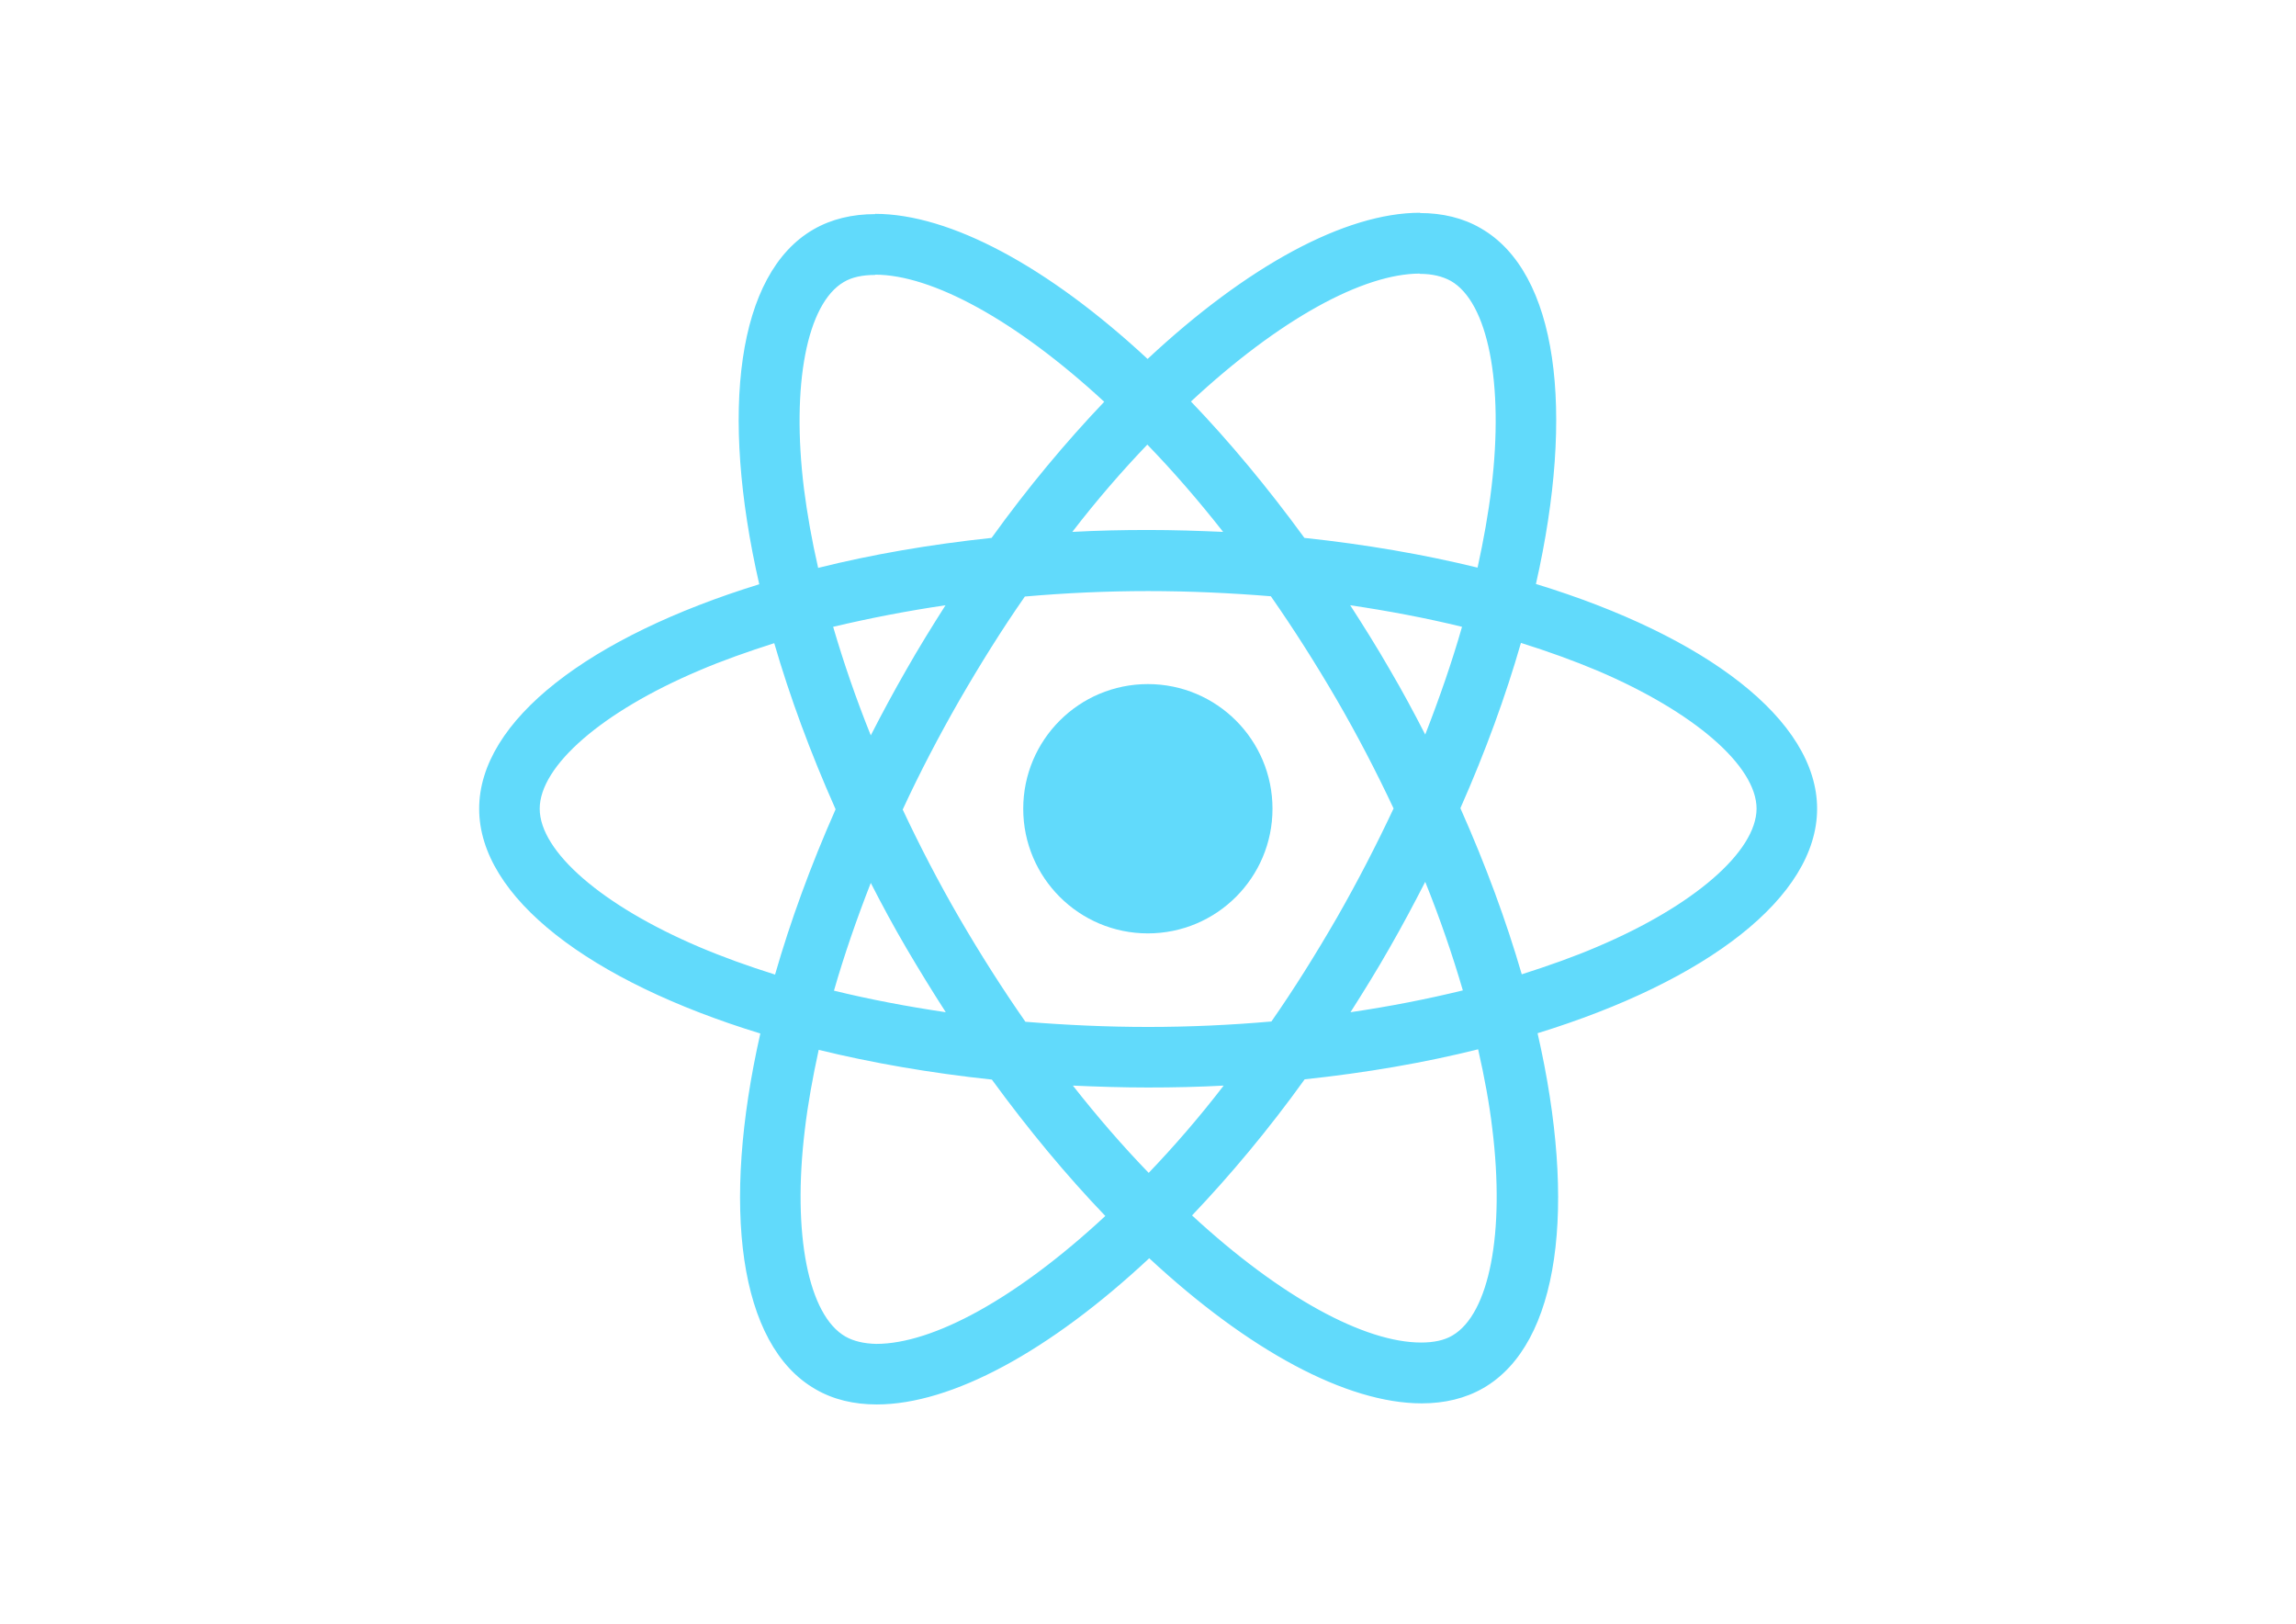
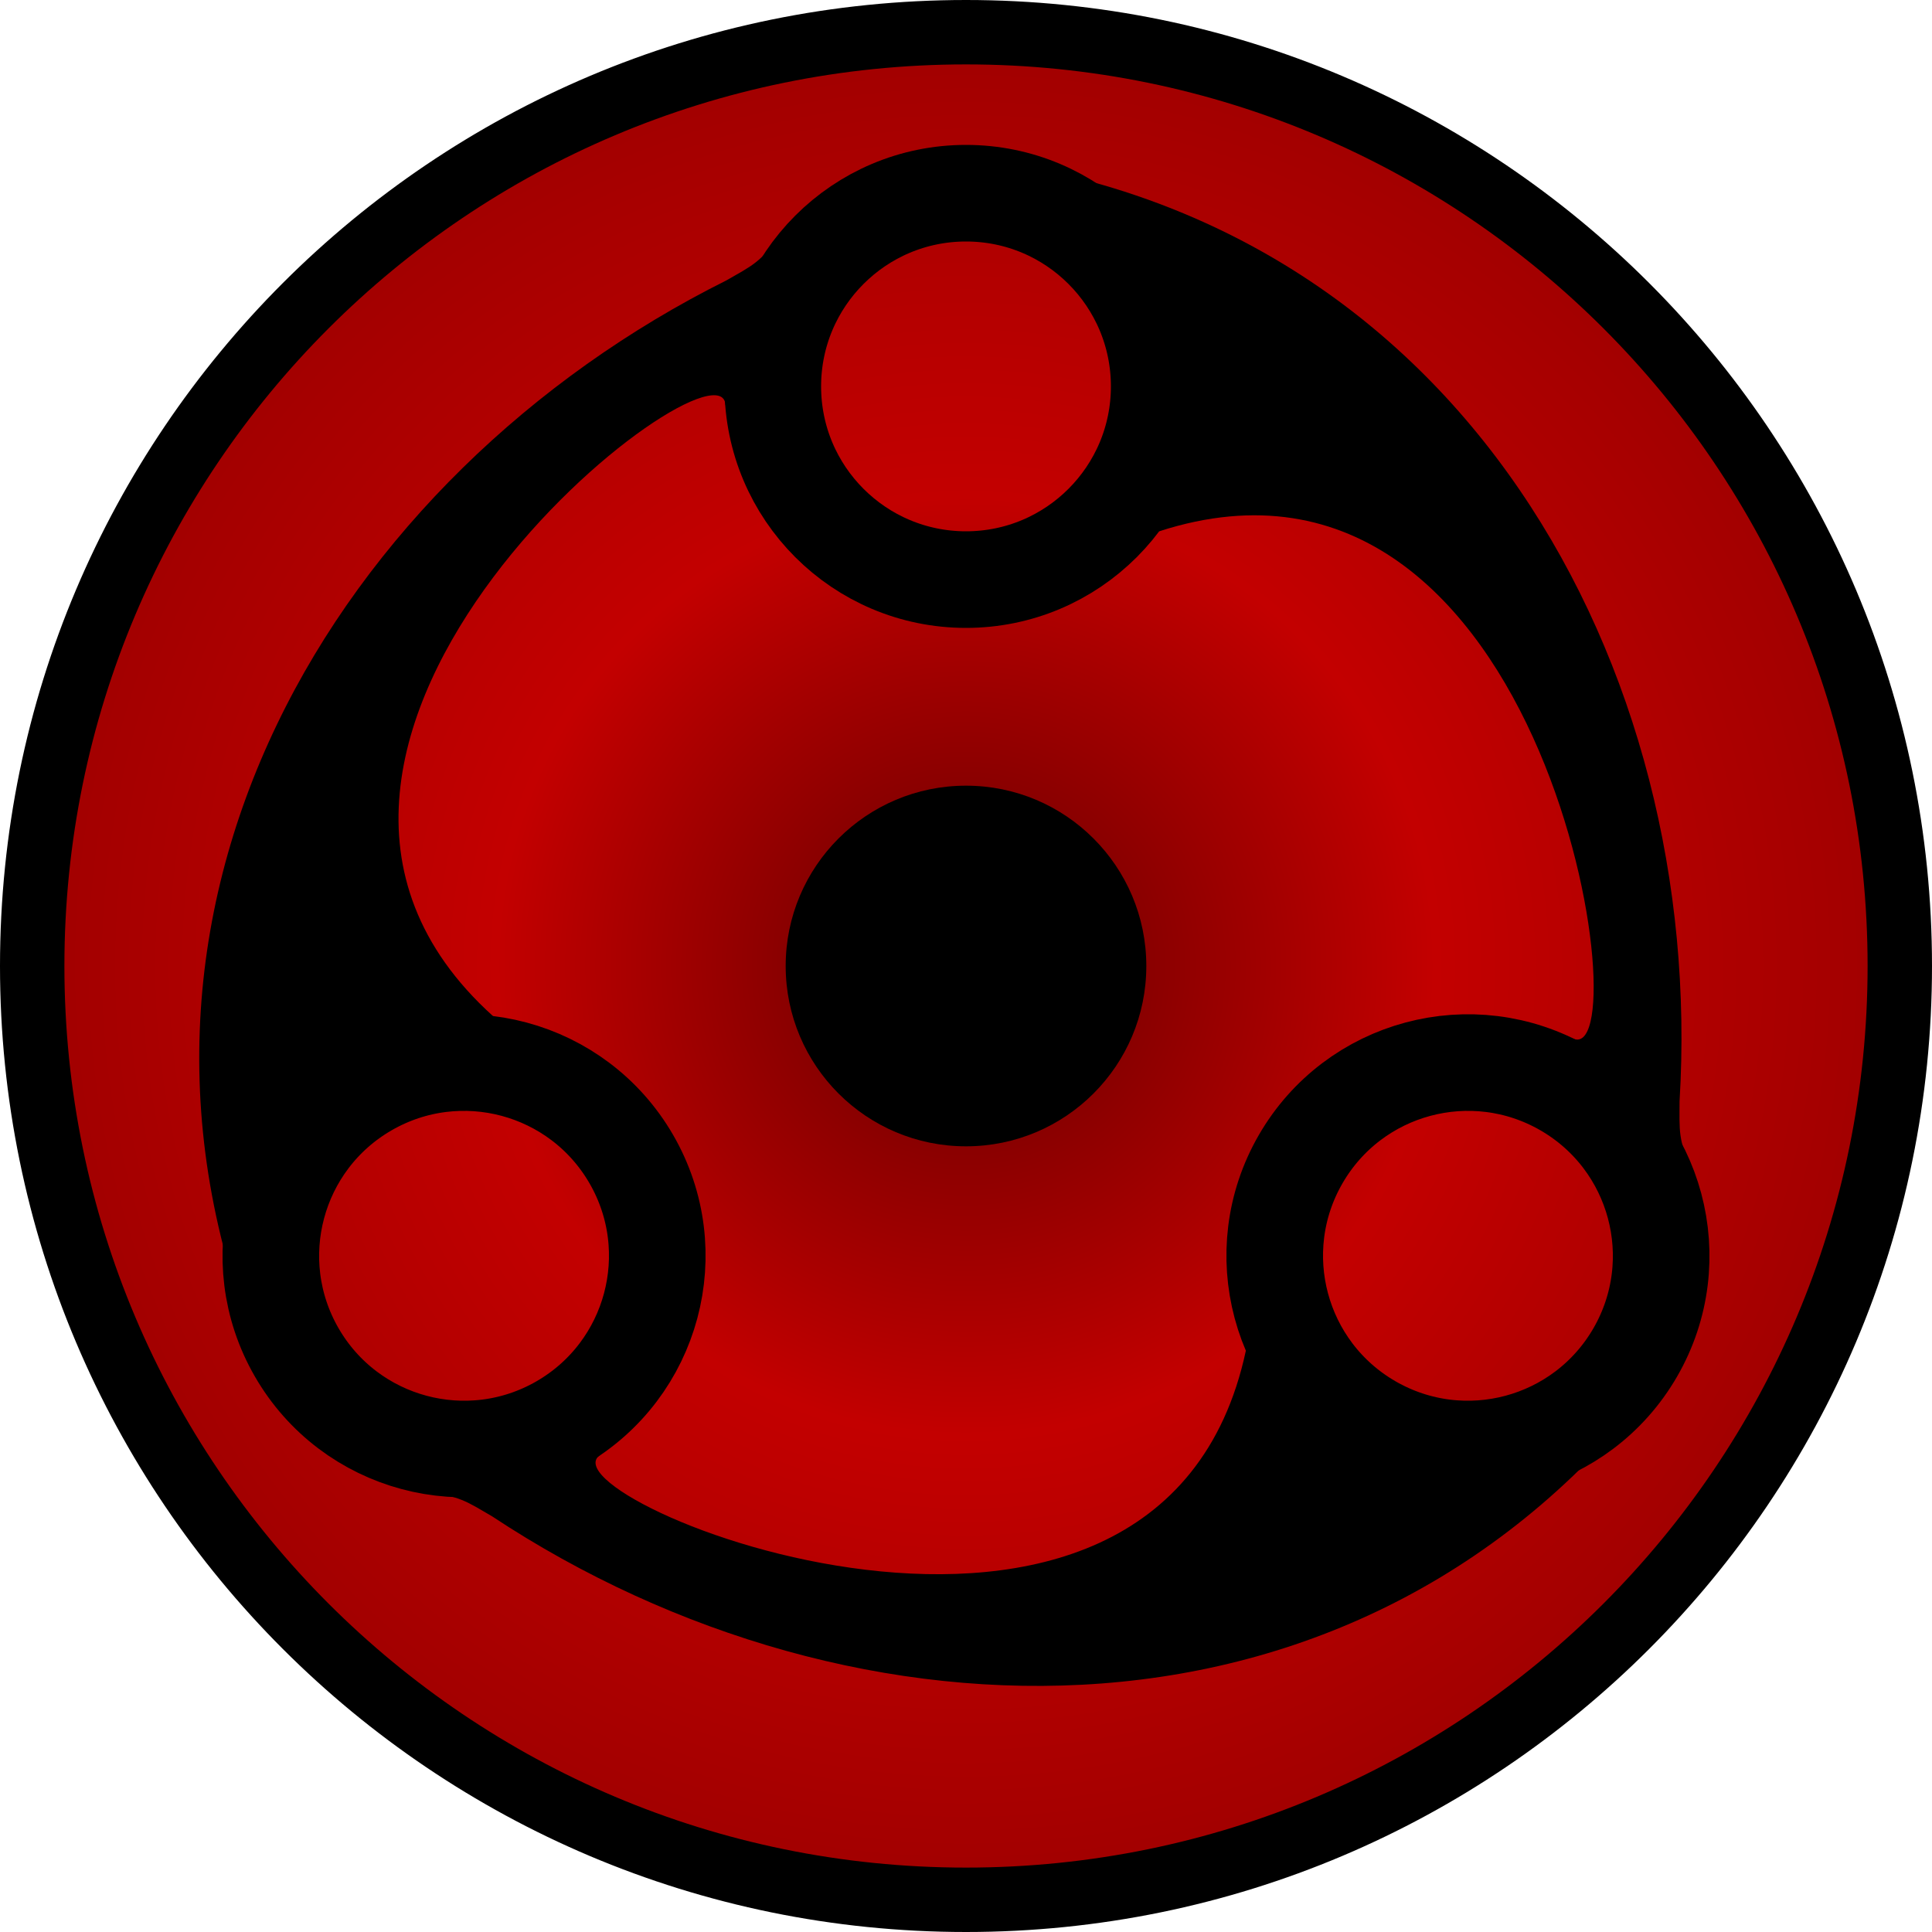
- <svg xmlns="http://www.w3.org/2000/svg" viewBox="0 0 841.9 595.3">
-   <g fill="#61DAFB">
-     <path d="M666.3 296.5c0-32.5-40.7-63.3-103.1-82.4 14.4-63.6 8-114.2-20.2-130.4-6.5-3.8-14.1-5.6-22.4-5.6v22.3c4.6 0 8.3.9 11.4 2.6 13.6 7.8 19.5 37.5 14.9 75.7-1.1 9.4-2.9 19.3-5.1 29.4-19.6-4.8-41-8.5-63.5-10.9-13.5-18.5-27.5-35.3-41.6-50 32.6-30.3 63.2-46.9 84-46.9V78c-27.5 0-63.5 19.6-99.9 53.6-36.4-33.8-72.4-53.2-99.9-53.2v22.3c20.7 0 51.4 16.5 84 46.6-14 14.7-28 31.4-41.3 49.9-22.6 2.4-44 6.1-63.6 11-2.3-10-4-19.7-5.2-29-4.7-38.2 1.1-67.9 14.6-75.8 3-1.8 6.9-2.6 11.5-2.6V78.5c-8.4 0-16 1.8-22.6 5.6-28.1 16.2-34.4 66.7-19.9 130.1-62.2 19.2-102.7 49.9-102.7 82.3 0 32.5 40.7 63.3 103.1 82.4-14.4 63.6-8 114.2 20.2 130.4 6.5 3.8 14.1 5.6 22.5 5.6 27.5 0 63.5-19.6 99.9-53.6 36.4 33.8 72.4 53.2 99.9 53.2 8.4 0 16-1.8 22.6-5.6 28.1-16.2 34.4-66.7 19.9-130.1 62-19.1 102.5-49.9 102.5-82.3zm-130.2-66.7c-3.7 12.9-8.3 26.2-13.5 39.5-4.1-8-8.4-16-13.1-24-4.6-8-9.5-15.8-14.4-23.4 14.2 2.1 27.9 4.7 41 7.9zm-45.8 106.5c-7.8 13.5-15.8 26.3-24.1 38.2-14.9 1.3-30 2-45.2 2-15.1 0-30.2-.7-45-1.9-8.3-11.9-16.4-24.6-24.2-38-7.6-13.1-14.5-26.4-20.8-39.8 6.2-13.4 13.2-26.8 20.7-39.9 7.8-13.5 15.8-26.3 24.1-38.2 14.9-1.3 30-2 45.2-2 15.1 0 30.2.7 45 1.9 8.3 11.9 16.4 24.6 24.2 38 7.6 13.1 14.5 26.4 20.8 39.8-6.3 13.4-13.2 26.8-20.7 39.9zm32.3-13c5.4 13.4 10 26.8 13.8 39.8-13.1 3.2-26.9 5.9-41.2 8 4.9-7.7 9.8-15.6 14.4-23.7 4.6-8 8.9-16.1 13-24.1zM421.2 430c-9.3-9.6-18.6-20.3-27.8-32 9 .4 18.2.7 27.5.7 9.4 0 18.7-.2 27.8-.7-9 11.7-18.3 22.4-27.5 32zm-74.4-58.9c-14.2-2.1-27.9-4.7-41-7.9 3.7-12.9 8.3-26.2 13.5-39.5 4.1 8 8.4 16 13.1 24 4.7 8 9.5 15.8 14.4 23.4zM420.7 163c9.3 9.6 18.6 20.3 27.8 32-9-.4-18.2-.7-27.5-.7-9.4 0-18.7.2-27.8.7 9-11.7 18.3-22.4 27.5-32zm-74 58.9c-4.9 7.7-9.8 15.6-14.4 23.7-4.6 8-8.9 16-13 24-5.4-13.4-10-26.8-13.8-39.8 13.1-3.1 26.9-5.8 41.2-7.9zm-90.5 125.2c-35.4-15.1-58.3-34.9-58.3-50.6 0-15.7 22.9-35.6 58.3-50.6 8.6-3.7 18-7 27.7-10.1 5.7 19.6 13.2 40 22.5 60.9-9.2 20.8-16.6 41.1-22.2 60.6-9.9-3.1-19.3-6.5-28-10.2zM310 490c-13.6-7.8-19.5-37.5-14.9-75.7 1.1-9.4 2.9-19.3 5.1-29.4 19.6 4.8 41 8.5 63.5 10.9 13.5 18.5 27.5 35.3 41.6 50-32.6 30.3-63.2 46.9-84 46.9-4.5-.1-8.3-1-11.3-2.7zm237.2-76.2c4.7 38.2-1.1 67.9-14.6 75.8-3 1.8-6.9 2.6-11.5 2.6-20.7 0-51.4-16.5-84-46.6 14-14.7 28-31.4 41.3-49.9 22.6-2.4 44-6.1 63.6-11 2.3 10.1 4.1 19.8 5.2 29.1zm38.5-66.7c-8.6 3.7-18 7-27.7 10.1-5.7-19.6-13.2-40-22.5-60.9 9.2-20.8 16.6-41.1 22.2-60.6 9.9 3.1 19.3 6.5 28.1 10.2 35.4 15.1 58.3 34.9 58.3 50.6-.1 15.7-23 35.6-58.4 50.6zM320.8 78.4z" />
-     <circle cx="420.9" cy="296.5" r="45.7" />
-     <path d="M520.5 78.1z" />
+ <svg xmlns="http://www.w3.org/2000/svg" xmlns:xlink="http://www.w3.org/1999/xlink" id="sharingan" width="300" height="300">
+   <defs id="defs">
+     <radialGradient id="gr">
+       <stop offset="0" style="stop-color:#660000; stop-opacity: 1;" id="st1" />
+       <stop style="stop-color:#c30000; stop-opacity: 1;" offset="0.5" id="st2" />
+       <stop style="stop-color:#a00000; stop-opacity: 1;" offset="1" id="st3" />
+     </radialGradient>
+   </defs>
+   <circle style="fill: url(#gr); stroke:#000; stroke-width:10;" cx="150" cy="150" r="145" id="iris" />
+   <g id="tomoe 1">
+     <circle style="fill:none;stroke:#000;stroke-width:15;" cx="150" cy="60" r="30" id="tomoe 1a" />
+     <path style="fill:#000;" d="M 151.1 24.6 L 174.1 43.1 L 180 82.5 C 240.9 62.8 255 166.9 244.1 161.2 C 255 183.2 264.5 185 262.9 181.9 C 260.5 177.2 260.8 175.4 260.8 171 C 264.9 103.6 227 34 151.1 24.6 z" id="tomoe 1b" />
  </g>
+   <use xlink:href="#tomoe 1" transform="rotate(120 150 150)" id="tomoe 2" />
+   <use xlink:href="#tomoe 1" transform="rotate(-120 150 150)" id="tomoe 3" />
+   <circle style="fill:#000;" cx="150" cy="150" r="28" id="center" />
</svg>
